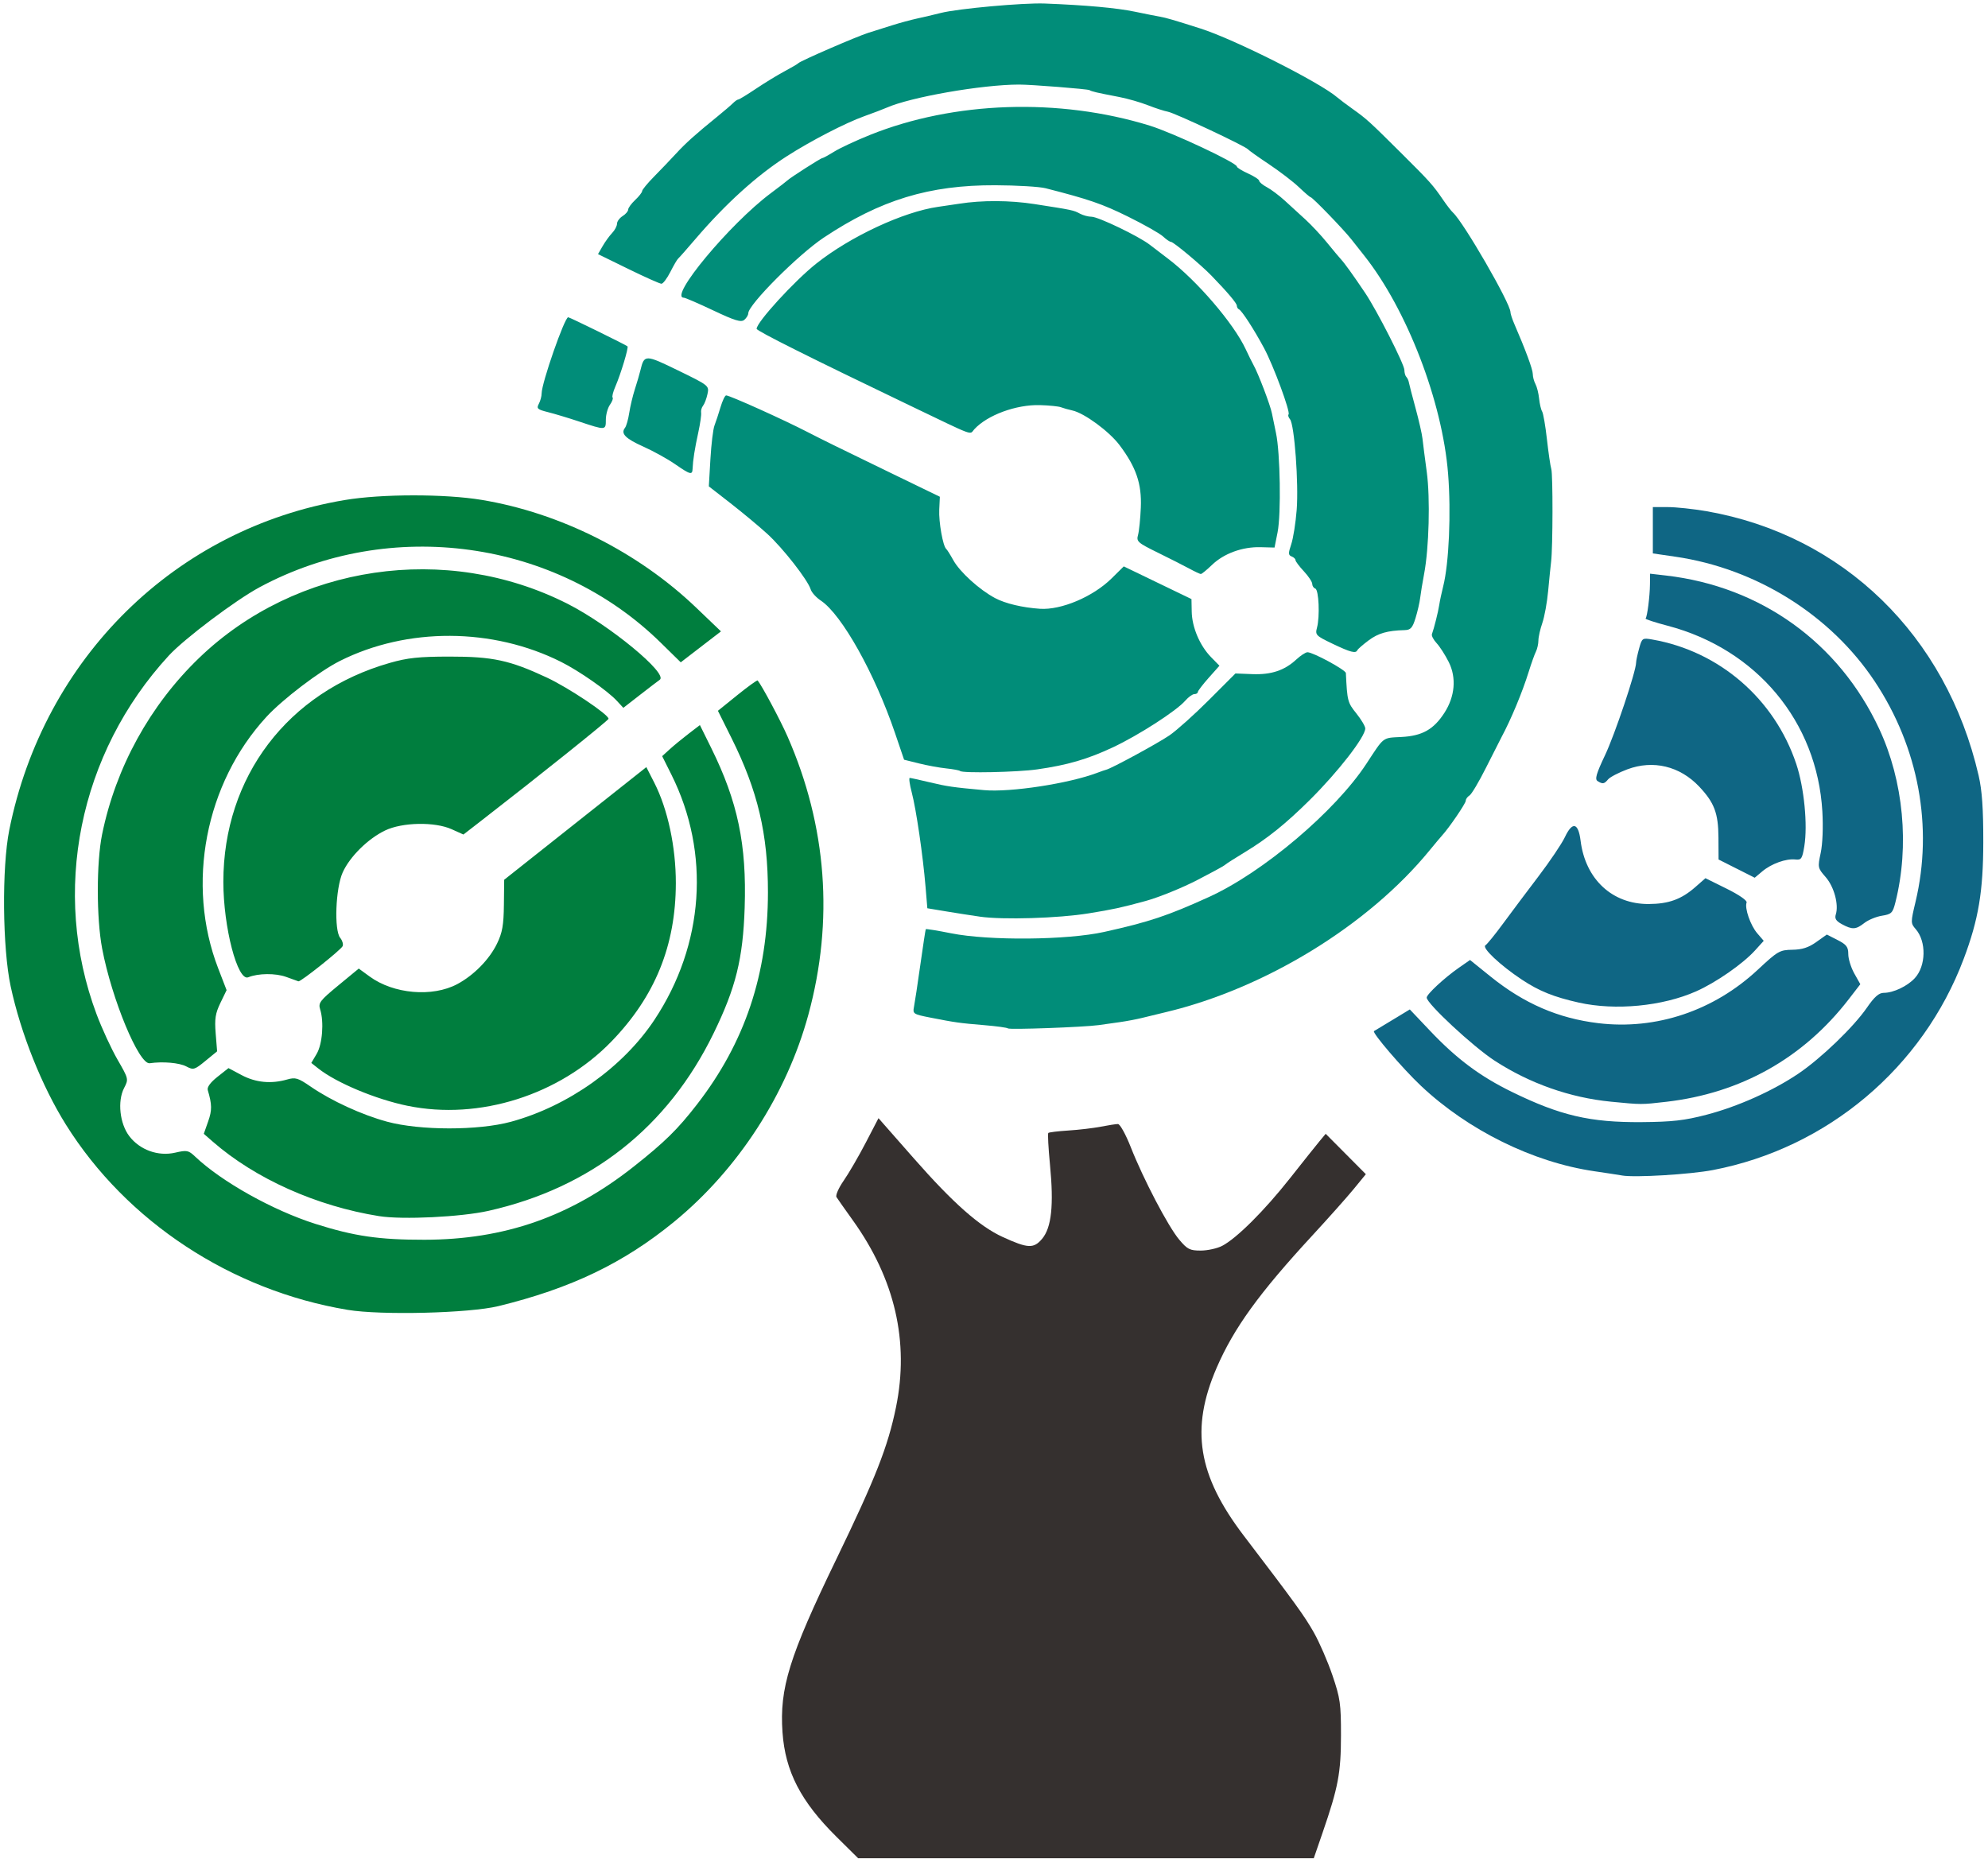
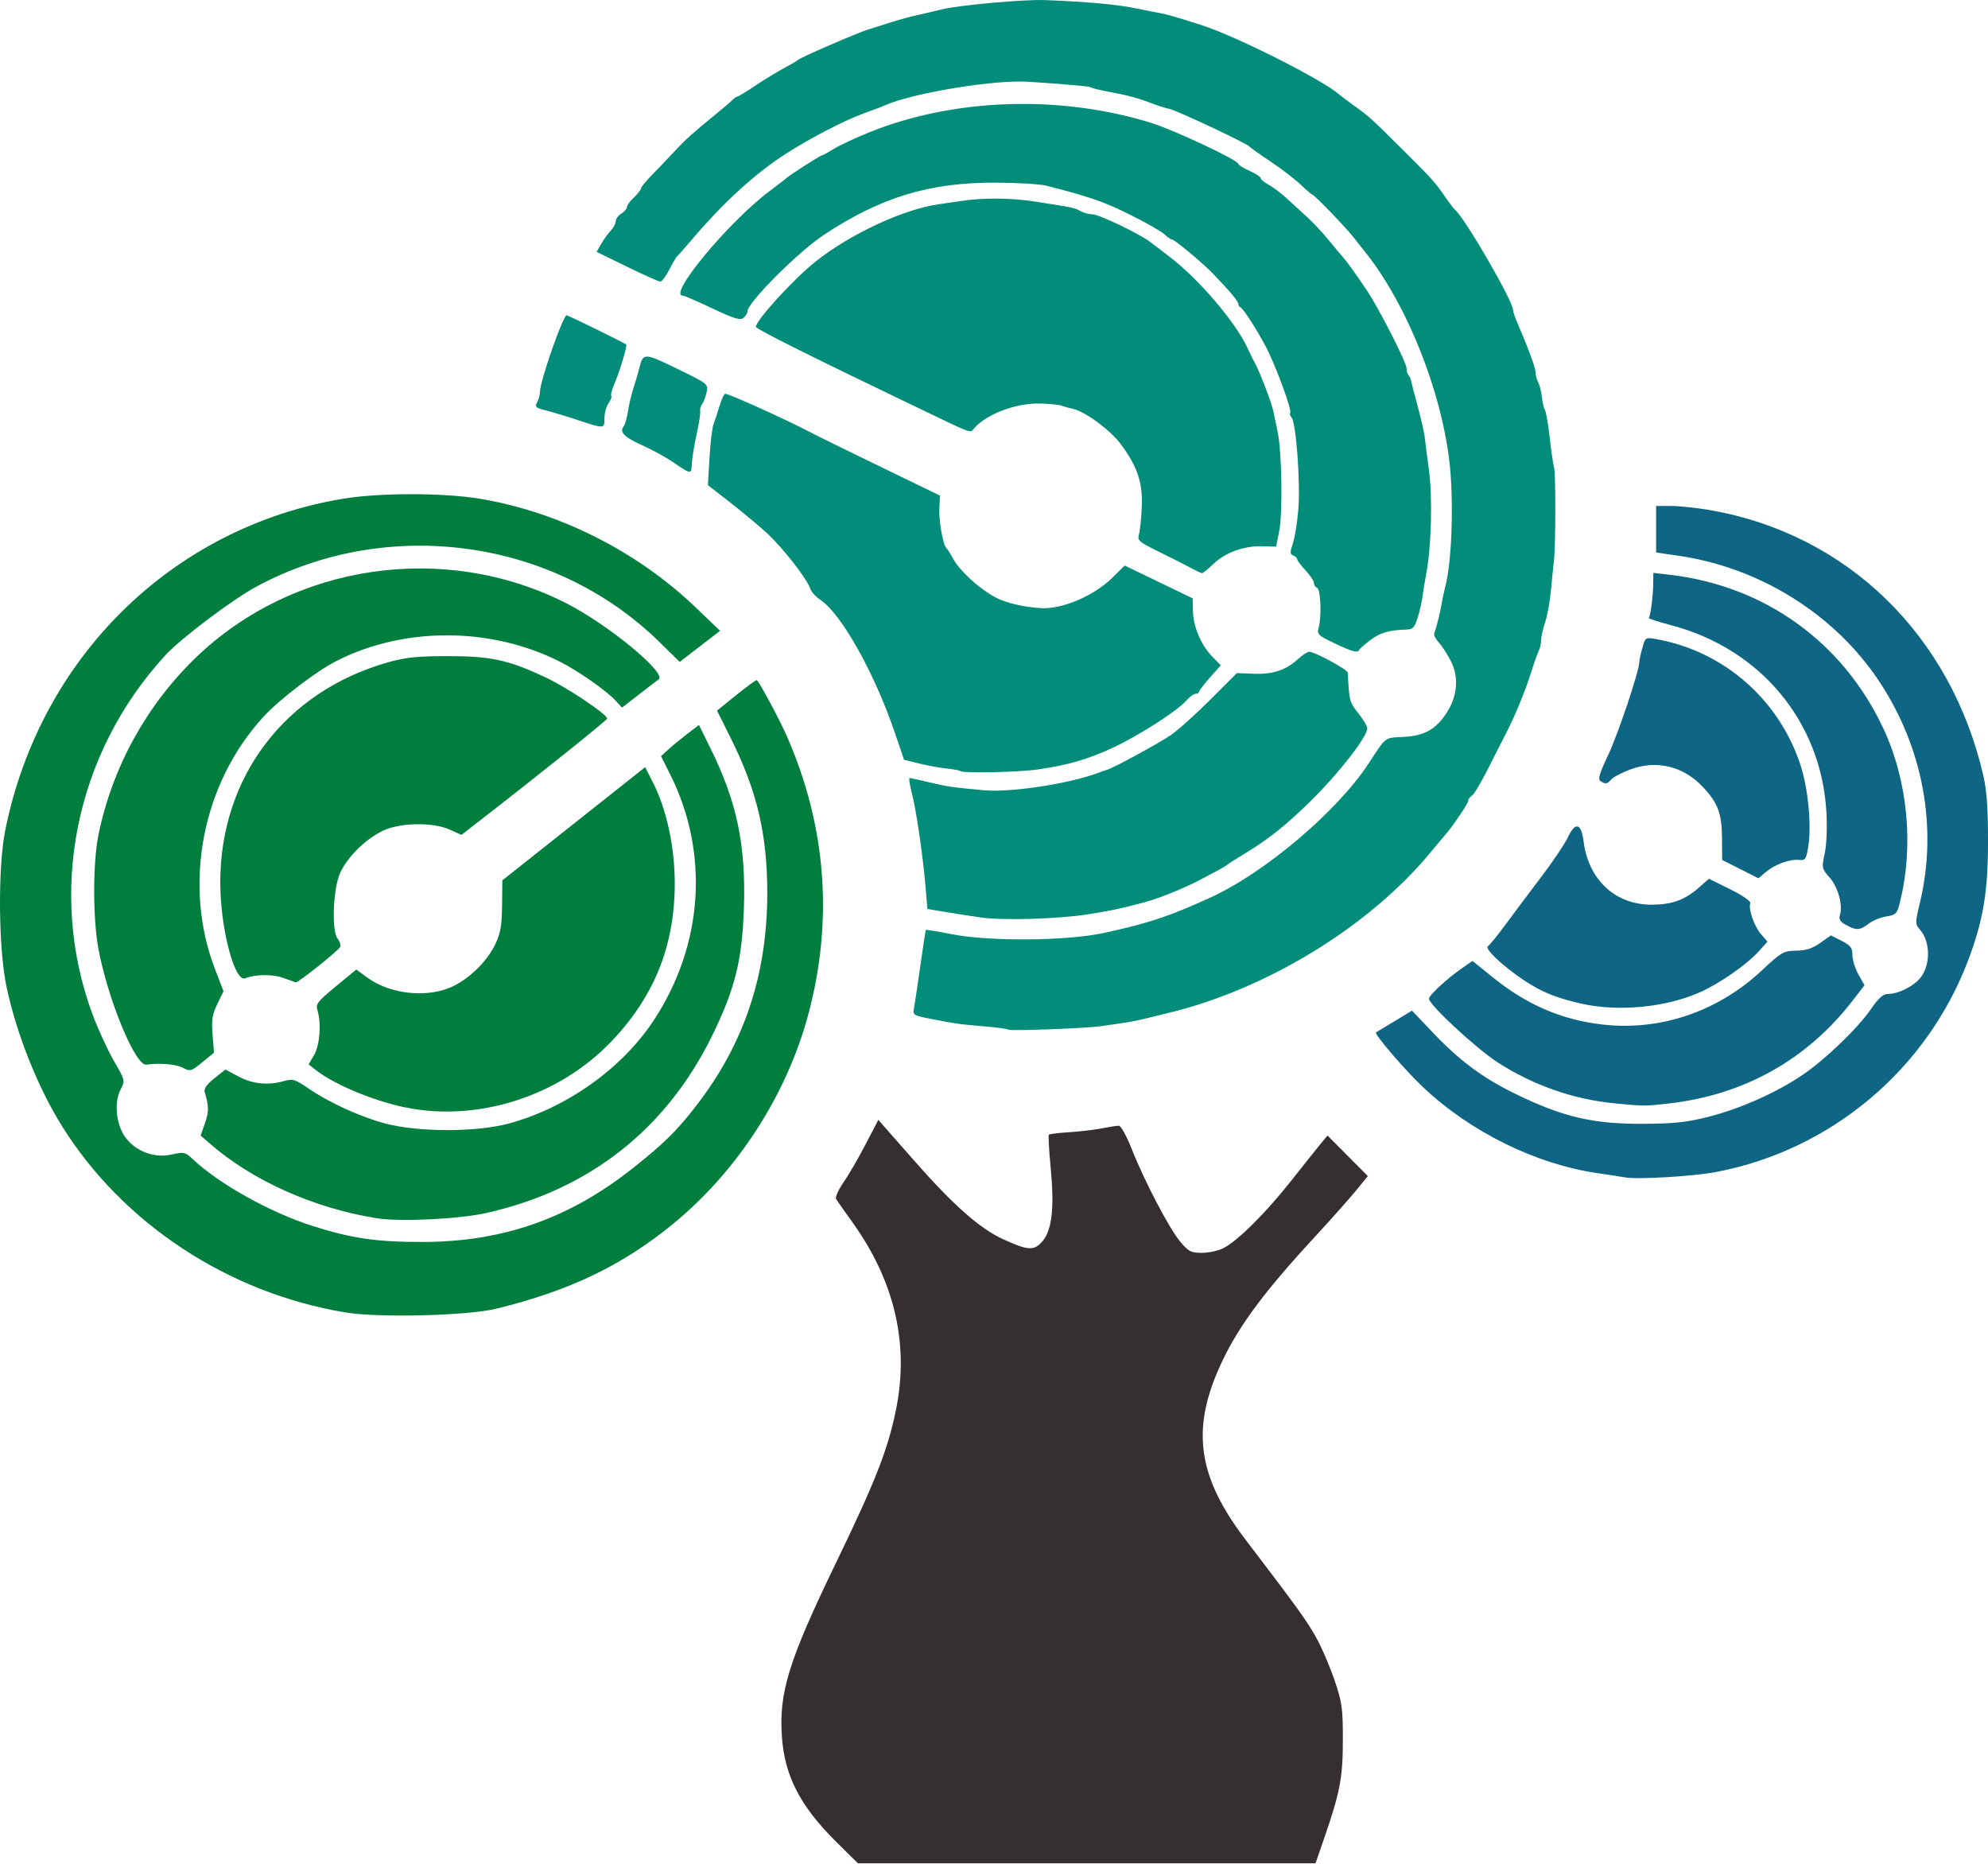
- <svg xmlns="http://www.w3.org/2000/svg" width="91.831mm" height="85.848mm" viewBox="0 0 91.831 85.848" version="1.1" id="svg2762">
+ <svg xmlns="http://www.w3.org/2000/svg" width="13.229mm" height="12.399mm" viewBox="0 0 13.229 12.399" version="1.1" id="svg2762">
  <defs id="defs2756" />
-   <g id="layer1" transform="translate(-28.61782,-82.06916)">
-     <g id="g2718" transform="matrix(0.3655805,0,0,0.3655805,-50.78509,80.2303)">
+   <g id="layer1" transform="translate(-28.80502,-155.5166)">
+     <g id="g2718" transform="matrix(0.05289877,0,0,0.05289877,17.28848,155.2276)">
      <path style="fill:#018d79;stroke-width:0.353" d="m 344.55,134.985 c -0.097,-0.097 -1.446,-0.282 -2.999,-0.411 -3.142,-0.262 -3.626,-0.33 -6.819,-0.957 -2.127,-0.418 -2.224,-0.481 -2.052,-1.341 0.1,-0.496 0.461,-2.887 0.803,-5.312 0.342,-2.425 0.652,-4.458 0.689,-4.517 0.037,-0.059 1.475,0.174 3.194,0.518 4.793,0.958 14.669,0.871 19.355,-0.172 5.69,-1.265 8.011,-2.04 13.229,-4.413 6.83,-3.106 15.966,-10.839 19.898,-16.84 2.277,-3.476 1.985,-3.253 4.432,-3.381 2.624,-0.138 4.056,-0.942 5.419,-3.044 1.339,-2.065 1.545,-4.439 0.558,-6.416 -0.44,-0.881 -1.129,-1.955 -1.531,-2.388 -0.402,-0.432 -0.671,-0.947 -0.599,-1.145 0.273,-0.744 0.801,-2.861 0.927,-3.711 0.071,-0.485 0.294,-1.528 0.493,-2.318 0.736,-2.908 1.015,-9.312 0.621,-14.262 -0.724,-9.112 -5.2,-20.741 -10.61,-27.563 -0.405,-0.511 -1.133,-1.432 -1.618,-2.047 -1.003,-1.272 -4.913,-5.315 -5.14,-5.315 -0.082,0 -0.746,-0.568 -1.474,-1.262 -0.728,-0.694 -2.435,-2.002 -3.793,-2.908 -1.358,-0.905 -2.549,-1.751 -2.646,-1.879 -0.3,-0.395 -9.237,-4.594 -10.12,-4.754 -0.458,-0.083 -1.595,-0.452 -2.528,-0.819 -0.932,-0.367 -2.556,-0.834 -3.608,-1.037 -2.925,-0.565 -3.481,-0.693 -3.77,-0.872 -0.229,-0.141 -7.36,-0.703 -8.903,-0.702 -4.698,0.005 -13.733,1.586 -16.757,2.932 -0.388,0.173 -1.658,0.655 -2.821,1.072 -2.366,0.848 -6.734,3.108 -9.768,5.054 -3.808,2.442 -7.739,6.005 -11.574,10.492 -1.066,1.247 -2.037,2.346 -2.157,2.444 -0.121,0.097 -0.561,0.851 -0.98,1.676 -0.418,0.825 -0.925,1.499 -1.127,1.499 -0.202,0 -2.088,-0.842 -4.192,-1.872 l -3.824,-1.872 0.583,-1.011 c 0.321,-0.556 0.861,-1.301 1.2,-1.656 0.34,-0.354 0.617,-0.881 0.617,-1.171 0,-0.289 0.318,-0.724 0.706,-0.967 0.388,-0.242 0.706,-0.613 0.706,-0.823 0,-0.211 0.397,-0.756 0.882,-1.211 0.485,-0.456 0.882,-0.964 0.882,-1.129 0,-0.165 0.675,-0.985 1.499,-1.821 0.825,-0.836 2.073,-2.142 2.773,-2.901 1.273,-1.379 2.436,-2.422 5.256,-4.713 0.823,-0.669 1.704,-1.423 1.956,-1.676 0.253,-0.253 0.552,-0.459 0.665,-0.459 0.113,0 1.117,-0.612 2.23,-1.359 1.113,-0.748 2.739,-1.74 3.612,-2.205 0.873,-0.465 1.667,-0.932 1.764,-1.038 0.261,-0.285 7.386,-3.375 8.819,-3.824 0.679,-0.213 2.028,-0.639 2.999,-0.946 0.97,-0.307 2.399,-0.695 3.175,-0.862 0.776,-0.167 2.125,-0.484 2.999,-0.705 2.173,-0.549 10.397,-1.294 13.12,-1.189 5.204,0.201 9.086,0.553 11.399,1.034 1.358,0.282 2.787,0.567 3.175,0.632 0.726,0.122 1.756,0.422 5.115,1.493 4.278,1.363 15.078,6.803 17.273,8.7 0.284,0.245 1.157,0.902 1.94,1.46 1.779,1.267 2.08,1.54 6.187,5.624 3.6,3.58 3.972,3.995 5.263,5.886 0.464,0.679 1.018,1.393 1.232,1.587 1.33,1.206 7.263,11.476 7.263,12.572 0,0.206 0.217,0.875 0.482,1.486 1.418,3.269 2.342,5.769 2.341,6.338 -7.1e-4,0.352 0.151,0.924 0.337,1.271 0.186,0.347 0.394,1.176 0.462,1.842 0.068,0.666 0.241,1.399 0.383,1.629 0.142,0.23 0.415,1.812 0.606,3.515 0.191,1.703 0.438,3.39 0.549,3.748 0.214,0.692 0.198,9.912 -0.02,11.696 -0.071,0.582 -0.239,2.249 -0.374,3.704 -0.134,1.455 -0.465,3.281 -0.736,4.057 -0.27,0.776 -0.494,1.77 -0.497,2.21 -0.003,0.439 -0.145,1.074 -0.315,1.411 -0.171,0.337 -0.581,1.486 -0.912,2.553 -0.795,2.564 -2.229,6.01 -3.446,8.278 -0.204,0.381 -1.09,2.127 -1.969,3.881 -0.878,1.753 -1.808,3.315 -2.066,3.47 -0.258,0.155 -0.469,0.451 -0.469,0.658 0,0.339 -2.093,3.411 -2.991,4.391 -0.198,0.216 -0.916,1.072 -1.595,1.901 -7.738,9.455 -20.767,17.441 -33.338,20.434 -0.97,0.231 -2.32,0.559 -2.999,0.728 -0.679,0.169 -1.949,0.409 -2.822,0.532 -0.873,0.123 -2.064,0.291 -2.646,0.373 -1.826,0.257 -11.28,0.601 -11.465,0.416 z m -3.528,-14.12 c -1.067,-0.152 -3,-0.453 -4.296,-0.669 l -2.356,-0.392 -0.223,-2.682 c -0.328,-3.954 -1.186,-9.828 -1.744,-11.943 -0.269,-1.019 -0.384,-1.85 -0.256,-1.847 0.128,0.003 1.265,0.253 2.526,0.555 2.196,0.526 2.938,0.633 6.856,0.989 3.337,0.303 10.752,-0.835 14.346,-2.202 0.465,-0.177 0.961,-0.348 1.102,-0.38 0.651,-0.149 6.516,-3.335 7.981,-4.335 0.902,-0.616 3.149,-2.629 4.992,-4.473 l 3.351,-3.353 2.13,0.084 c 2.388,0.094 4.068,-0.465 5.565,-1.852 0.542,-0.502 1.175,-0.913 1.407,-0.913 0.708,-2.25e-4 4.831,2.236 4.85,2.63 0.171,3.535 0.22,3.724 1.318,5.091 0.623,0.776 1.133,1.634 1.133,1.907 0,1.067 -3.442,5.502 -7.029,9.057 -3,2.973 -5.317,4.838 -8.14,6.552 -1.261,0.766 -2.373,1.473 -2.47,1.572 -0.097,0.099 -0.732,0.472 -1.411,0.83 -0.679,0.358 -1.631,0.86 -2.116,1.115 -1.847,0.973 -4.961,2.237 -6.615,2.686 -3.125,0.848 -4.042,1.047 -7.173,1.556 -3.82,0.621 -10.819,0.834 -13.729,0.419 z m -2.514,-18.406 c -0.089,-0.089 -0.87,-0.235 -1.734,-0.325 -0.865,-0.089 -2.421,-0.374 -3.458,-0.632 l -1.885,-0.469 -1.139,-3.351 c -2.57,-7.559 -6.734,-14.998 -9.379,-16.757 -0.584,-0.388 -1.159,-1.023 -1.279,-1.411 -0.371,-1.2 -3.51,-5.219 -5.484,-7.02 -1.033,-0.943 -3.119,-2.679 -4.634,-3.859 l -2.756,-2.145 0.2,-3.441 c 0.11,-1.892 0.341,-3.804 0.514,-4.248 0.173,-0.444 0.515,-1.482 0.76,-2.306 0.245,-0.825 0.566,-1.499 0.713,-1.499 0.455,0 7.253,3.061 10.317,4.645 1.751,0.905 3.785,1.906 9.963,4.901 l 6.725,3.26 -0.077,1.623 c -0.075,1.578 0.465,4.619 0.883,4.974 0.114,0.097 0.514,0.732 0.889,1.411 0.827,1.499 3.294,3.74 5.281,4.798 1.29,0.687 3.451,1.202 5.67,1.351 2.688,0.181 6.703,-1.519 9.047,-3.831 l 1.545,-1.525 4.277,2.065 4.277,2.065 0.032,1.604 c 0.04,1.969 1.025,4.283 2.44,5.731 l 1.064,1.088 -1.361,1.529 c -0.748,0.841 -1.365,1.648 -1.371,1.793 -0.005,0.146 -0.203,0.265 -0.44,0.265 -0.236,0 -0.752,0.373 -1.147,0.83 -1.11,1.285 -5.917,4.382 -9.161,5.902 -3.19,1.495 -5.729,2.234 -9.547,2.779 -2.499,0.357 -9.448,0.503 -9.746,0.205 z m 47.048,-16.09 c -2.084,-0.994 -2.195,-1.108 -1.953,-2.014 0.379,-1.42 0.234,-4.798 -0.213,-4.947 -0.213,-0.071 -0.387,-0.337 -0.387,-0.592 0,-0.254 -0.476,-0.972 -1.058,-1.595 -0.582,-0.623 -1.058,-1.258 -1.058,-1.411 0,-0.153 -0.223,-0.363 -0.496,-0.468 -0.417,-0.16 -0.424,-0.404 -0.041,-1.537 0.25,-0.741 0.56,-2.696 0.689,-4.345 0.261,-3.344 -0.287,-10.778 -0.844,-11.449 -0.198,-0.239 -0.281,-0.513 -0.183,-0.61 0.27,-0.27 -1.902,-6.154 -3.091,-8.373 -1.261,-2.353 -2.81,-4.746 -3.177,-4.909 -0.146,-0.065 -0.265,-0.267 -0.265,-0.45 0,-0.313 -1.134,-1.659 -3.195,-3.791 -1.327,-1.373 -4.812,-4.284 -5.129,-4.284 -0.151,0 -0.602,-0.307 -1.002,-0.682 -0.401,-0.375 -2.385,-1.5 -4.41,-2.501 -3.264,-1.612 -4.968,-2.199 -10.429,-3.593 -0.776,-0.198 -3.634,-0.369 -6.35,-0.379 -8.351,-0.033 -14.503,1.844 -21.678,6.614 -3.22,2.141 -9.543,8.481 -9.543,9.57 0,0.226 -0.228,0.599 -0.506,0.83 -0.405,0.336 -1.19,0.096 -3.909,-1.192 -1.872,-0.886 -3.549,-1.612 -3.727,-1.612 -1.953,0 5.8,-9.323 10.965,-13.185 1.067,-0.798 2.02,-1.532 2.117,-1.63 0.325,-0.33 4.22,-2.823 4.411,-2.823 0.104,0 0.781,-0.369 1.505,-0.82 0.724,-0.451 2.756,-1.399 4.516,-2.107 10.614,-4.268 23.905,-4.712 35.349,-1.181 2.89,0.892 11.016,4.706 11.016,5.171 0,0.133 0.635,0.528 1.411,0.878 0.776,0.35 1.411,0.767 1.411,0.926 0,0.16 0.437,0.523 0.97,0.807 0.534,0.284 1.546,1.043 2.249,1.685 0.704,0.642 1.894,1.731 2.646,2.42 0.752,0.689 1.969,1.995 2.706,2.902 0.737,0.907 1.53,1.856 1.764,2.108 0.471,0.51 1.553,2.015 3.058,4.254 1.492,2.22 4.951,9.019 4.951,9.732 0,0.343 0.11,0.735 0.245,0.87 0.135,0.135 0.278,0.439 0.318,0.676 0.04,0.237 0.419,1.701 0.843,3.253 0.424,1.552 0.821,3.298 0.883,3.881 0.062,0.582 0.303,2.465 0.537,4.185 0.454,3.334 0.29,9.632 -0.336,12.925 -0.203,1.067 -0.425,2.417 -0.493,2.999 -0.069,0.582 -0.333,1.733 -0.588,2.558 -0.385,1.247 -0.617,1.503 -1.377,1.523 -2.171,0.057 -3.334,0.388 -4.553,1.299 -0.715,0.534 -1.353,1.09 -1.418,1.235 -0.199,0.447 -0.853,0.277 -3.15,-0.818 z m -18.076,-9.482 c -0.679,-0.369 -2.472,-1.278 -3.984,-2.02 -2.554,-1.254 -2.732,-1.412 -2.504,-2.232 0.135,-0.485 0.294,-2.054 0.353,-3.487 0.123,-2.988 -0.588,-5.071 -2.685,-7.864 -1.31,-1.745 -4.461,-4.059 -5.972,-4.387 -0.499,-0.108 -1.145,-0.291 -1.436,-0.405 -0.291,-0.115 -1.482,-0.236 -2.646,-0.269 -3.01,-0.086 -6.669,1.262 -8.312,3.063 -0.628,0.689 0.286,1.027 -8.092,-2.993 -12.681,-6.084 -19.403,-9.449 -19.403,-9.712 0,-0.832 4.751,-6.029 7.533,-8.239 4.319,-3.431 11.005,-6.547 15.398,-7.175 1.067,-0.153 2.258,-0.328 2.646,-0.39 2.88,-0.457 6.417,-0.442 9.525,0.04 4.823,0.749 4.93,0.771 5.754,1.212 0.399,0.214 1.056,0.389 1.459,0.389 0.849,0 5.968,2.46 7.362,3.539 0.521,0.403 1.553,1.191 2.293,1.752 3.657,2.769 8.311,8.191 9.828,11.448 0.366,0.787 0.801,1.668 0.967,1.959 0.604,1.062 2.161,5.148 2.352,6.174 0.072,0.388 0.301,1.499 0.509,2.469 0.535,2.499 0.659,10.22 0.201,12.524 l -0.386,1.94 -1.764,-0.047 c -2.296,-0.061 -4.64,0.794 -6.14,2.24 -0.66,0.637 -1.295,1.154 -1.411,1.15 -0.116,-0.004 -0.766,-0.31 -1.445,-0.679 z m -65.023,-13.228 c -0.935,-0.647 -2.715,-1.63 -3.955,-2.185 -2.28,-1.02 -2.904,-1.654 -2.337,-2.377 0.171,-0.218 0.414,-1.071 0.539,-1.895 0.126,-0.825 0.448,-2.174 0.715,-2.999 0.267,-0.825 0.582,-1.896 0.698,-2.381 0.483,-2.01 0.595,-2.009 4.779,0.03 3.883,1.892 3.917,1.92 3.695,2.968 -0.123,0.582 -0.374,1.245 -0.557,1.473 -0.183,0.228 -0.295,0.625 -0.248,0.882 0.047,0.257 -0.112,1.376 -0.354,2.486 -0.454,2.082 -0.68,3.521 -0.723,4.595 -0.033,0.834 -0.278,0.769 -2.253,-0.598 z m -12.059,-5.354 c -1.358,-0.451 -3.146,-0.99 -3.973,-1.197 -1.324,-0.332 -1.461,-0.456 -1.147,-1.044 0.197,-0.367 0.357,-0.962 0.357,-1.322 0,-1.312 2.898,-9.622 3.355,-9.622 0.182,0 7.319,3.502 7.494,3.677 0.16,0.16 -0.86,3.533 -1.542,5.098 -0.285,0.655 -0.438,1.271 -0.34,1.369 0.099,0.098 -0.053,0.511 -0.338,0.917 -0.284,0.406 -0.517,1.258 -0.517,1.894 0,1.342 -0.006,1.343 -3.351,0.231 z" id="path2726" />
      <path style="fill:#0f6684;stroke-width:0.353" d="m 422.161,153.573 c -0.485,-0.085 -2.073,-0.328 -3.528,-0.54 -7.733,-1.13 -15.942,-5.179 -21.904,-10.802 -2.294,-2.164 -6.218,-6.74 -5.921,-6.905 0.169,-0.093 1.161,-0.692 3.033,-1.831 l 1.491,-0.907 2.566,2.707 c 3.359,3.543 6.296,5.737 10.314,7.705 6.127,3 9.9,3.88 16.417,3.828 3.871,-0.031 5.403,-0.205 8.187,-0.931 3.943,-1.028 8.375,-3.01 11.611,-5.193 2.86,-1.929 6.975,-5.888 8.654,-8.326 0.952,-1.382 1.522,-1.886 2.134,-1.886 1.218,0 2.985,-0.837 3.928,-1.86 1.417,-1.538 1.476,-4.621 0.117,-6.187 -0.65,-0.749 -0.651,-0.838 -0.029,-3.449 2.252,-9.452 0.396,-19.5 -5.145,-27.847 -5.578,-8.404 -14.971,-14.281 -25.212,-15.773 l -2.833,-0.413 v -2.927 -2.927 h 1.894 c 1.042,0 3.252,0.237 4.911,0.526 17.224,3.004 30.278,15.693 34.358,33.398 0.434,1.882 0.595,4.178 0.589,8.409 -0.008,6.229 -0.602,9.778 -2.468,14.74 -5.184,13.781 -17.232,23.931 -31.699,26.704 -2.867,0.549 -9.858,0.97 -11.465,0.689 z m -1.411,-9.327 c -5.177,-0.503 -10.284,-2.306 -14.724,-5.198 -2.7,-1.759 -8.56,-7.204 -8.56,-7.954 0,-0.424 2.232,-2.495 4.061,-3.769 l 1.415,-0.985 2.583,2.084 c 4.242,3.423 8.565,5.294 13.637,5.902 7.308,0.876 14.586,-1.568 20.154,-6.768 2.511,-2.345 2.759,-2.488 4.351,-2.511 1.24,-0.018 2.042,-0.276 3.022,-0.973 l 1.334,-0.949 1.356,0.692 c 1.132,0.577 1.356,0.873 1.356,1.783 0,0.6 0.343,1.701 0.761,2.446 l 0.761,1.354 -1.466,1.9 c -5.738,7.438 -13.639,11.878 -23.068,12.962 -3.159,0.363 -3.082,0.363 -6.975,-0.015 z m -4.057,-12.52 c -3.161,-0.706 -5.018,-1.455 -7.204,-2.904 -2.722,-1.805 -5.091,-4.034 -4.605,-4.334 0.215,-0.133 1.214,-1.362 2.219,-2.731 1.006,-1.369 3.019,-4.054 4.474,-5.967 1.455,-1.913 2.963,-4.152 3.351,-4.975 0.947,-2.011 1.697,-1.839 1.983,0.454 0.606,4.869 4.004,8.025 8.611,7.999 2.532,-0.015 4.126,-0.596 5.896,-2.15 l 1.269,-1.114 2.681,1.327 c 1.577,0.78 2.615,1.501 2.519,1.749 -0.271,0.706 0.485,2.886 1.349,3.891 l 0.815,0.947 -1.096,1.211 c -1.538,1.699 -4.947,4.068 -7.446,5.174 -4.257,1.884 -10.198,2.455 -14.817,1.423 z m 33.232,-9.912 c -0.743,-0.403 -0.932,-0.709 -0.765,-1.235 0.394,-1.241 -0.224,-3.51 -1.286,-4.719 -1,-1.139 -1.016,-1.218 -0.623,-3.052 0.238,-1.111 0.324,-3.259 0.208,-5.24 -0.661,-11.346 -8.304,-20.513 -19.564,-23.469 -1.6,-0.42 -2.847,-0.829 -2.771,-0.91 0.208,-0.22 0.537,-2.788 0.552,-4.317 l 0.013,-1.348 2.028,0.235 c 11.978,1.385 21.832,8.47 26.915,19.353 3.087,6.609 3.855,14.8 2.058,21.937 -0.34,1.352 -0.492,1.504 -1.7,1.697 -0.729,0.117 -1.732,0.532 -2.229,0.922 -1.067,0.839 -1.517,0.862 -2.837,0.146 z m -13.297,-7.019 -2.283,-1.153 -0.015,-2.776 c -0.017,-3.069 -0.518,-4.402 -2.419,-6.423 -2.447,-2.603 -5.835,-3.418 -9.101,-2.192 -1.098,0.412 -2.189,0.982 -2.424,1.266 -0.49,0.59 -0.688,0.621 -1.334,0.211 -0.361,-0.229 -0.154,-0.945 0.944,-3.258 1.249,-2.632 3.926,-10.61 3.931,-11.716 10e-4,-0.231 0.172,-1.031 0.379,-1.778 0.368,-1.325 0.408,-1.352 1.674,-1.131 8.464,1.478 15.429,7.5 18.181,15.721 0.998,2.981 1.461,7.717 1.018,10.404 -0.261,1.584 -0.377,1.754 -1.133,1.669 -1.171,-0.132 -3.024,0.533 -4.169,1.496 l -0.964,0.811 -2.283,-1.153 z" id="path2724" />
      <path style="fill:#007e3e;stroke-width:0.353" d="m 261.118,170.55 c -14.694,-2.444 -27.936,-11.153 -35.598,-23.413 -3.044,-4.87 -5.693,-11.502 -6.975,-17.462 -1.036,-4.817 -1.126,-15.028 -0.175,-19.768 4.361,-21.732 21.009,-38.102 42.395,-41.69 4.641,-0.779 12.637,-0.787 17.286,-0.018 9.906,1.639 19.77,6.592 27.106,13.613 l 3.138,3.003 -2.541,1.955 -2.541,1.955 -2.538,-2.489 c -13.264,-13.007 -34.138,-15.892 -50.67,-7.004 -3.038,1.633 -9.517,6.511 -11.478,8.642 -11.376,12.358 -14.907,29.89 -9.129,45.319 0.672,1.795 1.862,4.372 2.643,5.728 1.411,2.447 1.417,2.474 0.834,3.601 -0.857,1.657 -0.55,4.495 0.658,6.079 1.329,1.743 3.644,2.579 5.785,2.089 1.502,-0.344 1.692,-0.307 2.539,0.497 3.353,3.179 9.821,6.796 15.203,8.503 4.904,1.555 8.027,2.01 13.758,2.003 10.13,-0.012 18.456,-2.923 26.458,-9.25 3.909,-3.091 5.539,-4.692 7.98,-7.841 6.066,-7.823 8.972,-16.505 8.974,-26.811 0.002,-7.384 -1.284,-12.828 -4.605,-19.496 l -1.716,-3.445 2.455,-1.983 c 1.35,-1.091 2.506,-1.922 2.568,-1.847 0.541,0.654 2.874,5.028 3.77,7.07 4.972,11.328 5.869,23.293 2.637,35.158 -2.741,10.062 -8.891,19.553 -16.948,26.159 -6.384,5.234 -13.044,8.432 -22.225,10.674 -3.677,0.898 -14.823,1.173 -19.05,0.47 z m 3.991,-11.84 c -7.902,-1.259 -15.655,-4.728 -21.014,-9.403 l -1.148,-1.002 0.552,-1.566 c 0.499,-1.414 0.49,-2.132 -0.048,-3.951 -0.111,-0.374 0.321,-0.968 1.222,-1.682 l 1.393,-1.103 1.67,0.888 c 1.774,0.943 3.723,1.13 5.744,0.551 1.048,-0.3 1.371,-0.202 2.976,0.901 2.615,1.799 6.463,3.566 9.646,4.429 4.156,1.127 11.543,1.132 15.656,0.011 7.239,-1.974 14.167,-6.898 18.136,-12.891 6.282,-9.484 7.083,-21.069 2.141,-30.968 l -1.17,-2.343 0.941,-0.858 c 0.518,-0.472 1.59,-1.355 2.384,-1.963 l 1.442,-1.105 1.431,2.895 c 3.352,6.781 4.491,12.216 4.226,20.181 -0.215,6.469 -1.119,10.119 -3.936,15.893 -5.781,11.852 -15.469,19.492 -28.419,22.413 -3.463,0.781 -10.88,1.142 -13.824,0.673 z m 3.593,-13.94 c -4.02,-0.825 -8.996,-2.906 -11.289,-4.722 l -0.882,-0.698 0.68,-1.151 c 0.721,-1.22 0.94,-4.015 0.44,-5.615 -0.256,-0.82 -0.04,-1.104 2.297,-3.032 l 2.579,-2.127 1.388,1.012 c 3.022,2.205 7.922,2.626 11.059,0.952 2.093,-1.117 4.055,-3.116 5.024,-5.117 0.673,-1.39 0.839,-2.329 0.869,-4.895 l 0.036,-3.175 8.981,-7.117 8.981,-7.117 1.005,1.971 c 1.704,3.342 2.731,8.139 2.721,12.713 -0.017,7.861 -2.626,14.283 -8.107,19.956 -6.573,6.802 -16.731,10.017 -25.782,8.16 z m -27.973,-4.983 c -0.88,-0.461 -2.978,-0.643 -4.61,-0.399 -1.36,0.203 -4.802,-8.089 -6.016,-14.493 -0.728,-3.838 -0.729,-10.889 -0.003,-14.44 1.727,-8.448 6.041,-16.294 12.249,-22.276 12.261,-11.815 31.249,-14.61 46.554,-6.854 5.283,2.677 12.773,8.852 11.655,9.608 -0.181,0.123 -1.29,0.97 -2.464,1.883 l -2.134,1.66 -0.841,-0.905 c -1.184,-1.274 -4.72,-3.741 -7.014,-4.894 -8.662,-4.352 -19.464,-4.398 -27.974,-0.119 -2.561,1.288 -7.223,4.837 -9.262,7.051 -7.746,8.412 -10.197,21.172 -6.105,31.783 l 1.064,2.759 -0.78,1.611 c -0.64,1.322 -0.747,2.014 -0.599,3.865 l 0.181,2.255 -1.47,1.205 c -1.39,1.139 -1.523,1.177 -2.431,0.701 z m 12.627,-11.307 c -1.335,-0.489 -3.548,-0.468 -4.791,0.045 -1.35,0.557 -3.147,-6.328 -3.147,-12.056 0,-13.277 8.149,-23.997 21.033,-27.671 2.258,-0.644 3.673,-0.793 7.542,-0.797 5.46,-0.005 7.608,0.458 12.298,2.649 2.736,1.278 7.83,4.685 7.796,5.213 -0.013,0.199 -8.962,7.365 -16.103,12.895 l -2.231,1.728 -1.486,-0.67 c -2.138,-0.963 -6.248,-0.885 -8.414,0.16 -2.174,1.049 -4.459,3.309 -5.356,5.299 -0.901,1.998 -1.1,7.324 -0.309,8.277 0.264,0.318 0.402,0.782 0.307,1.031 -0.168,0.438 -5.312,4.537 -5.589,4.454 -0.075,-0.023 -0.772,-0.273 -1.548,-0.557 z" id="path2722" />
      <path style="fill:#35302f;stroke-width:0.353" d="m 322.881,237.131 c -4.503,-4.459 -6.463,-8.254 -6.811,-13.184 -0.394,-5.583 0.849,-9.589 6.779,-21.843 4.973,-10.276 6.539,-14.263 7.559,-19.238 1.7,-8.288 -0.133,-16.214 -5.467,-23.649 -0.991,-1.381 -1.915,-2.694 -2.052,-2.916 -0.138,-0.222 0.274,-1.16 0.915,-2.083 0.641,-0.923 1.892,-3.076 2.78,-4.783 l 1.614,-3.105 4.489,5.107 c 4.942,5.623 8.268,8.563 11.21,9.91 3.177,1.454 3.913,1.488 4.974,0.227 1.191,-1.416 1.492,-4.241 0.996,-9.362 -0.205,-2.12 -0.301,-3.926 -0.213,-4.014 0.088,-0.088 1.237,-0.228 2.555,-0.311 1.317,-0.083 3.157,-0.301 4.088,-0.484 0.931,-0.183 1.903,-0.333 2.16,-0.333 0.257,0 0.981,1.307 1.612,2.91 1.59,4.042 4.734,10.047 6.127,11.7 1.031,1.224 1.341,1.382 2.723,1.38 0.858,-0.001 2.073,-0.268 2.699,-0.593 1.833,-0.951 5.34,-4.446 8.564,-8.532 1.648,-2.089 3.34,-4.21 3.759,-4.714 l 0.763,-0.916 2.537,2.552 2.537,2.552 -1.52,1.857 c -0.836,1.021 -3.205,3.682 -5.265,5.914 -6.704,7.263 -9.907,11.693 -12.069,16.695 -3.34,7.726 -2.39,13.58 3.442,21.229 6.458,8.469 7.653,10.12 8.838,12.211 0.702,1.239 1.762,3.681 2.356,5.428 0.979,2.879 1.079,3.586 1.075,7.585 -0.005,4.747 -0.347,6.561 -2.312,12.259 l -1.125,3.263 h -28.785 -28.785 z" id="path2720" />
    </g>
  </g>
</svg>
